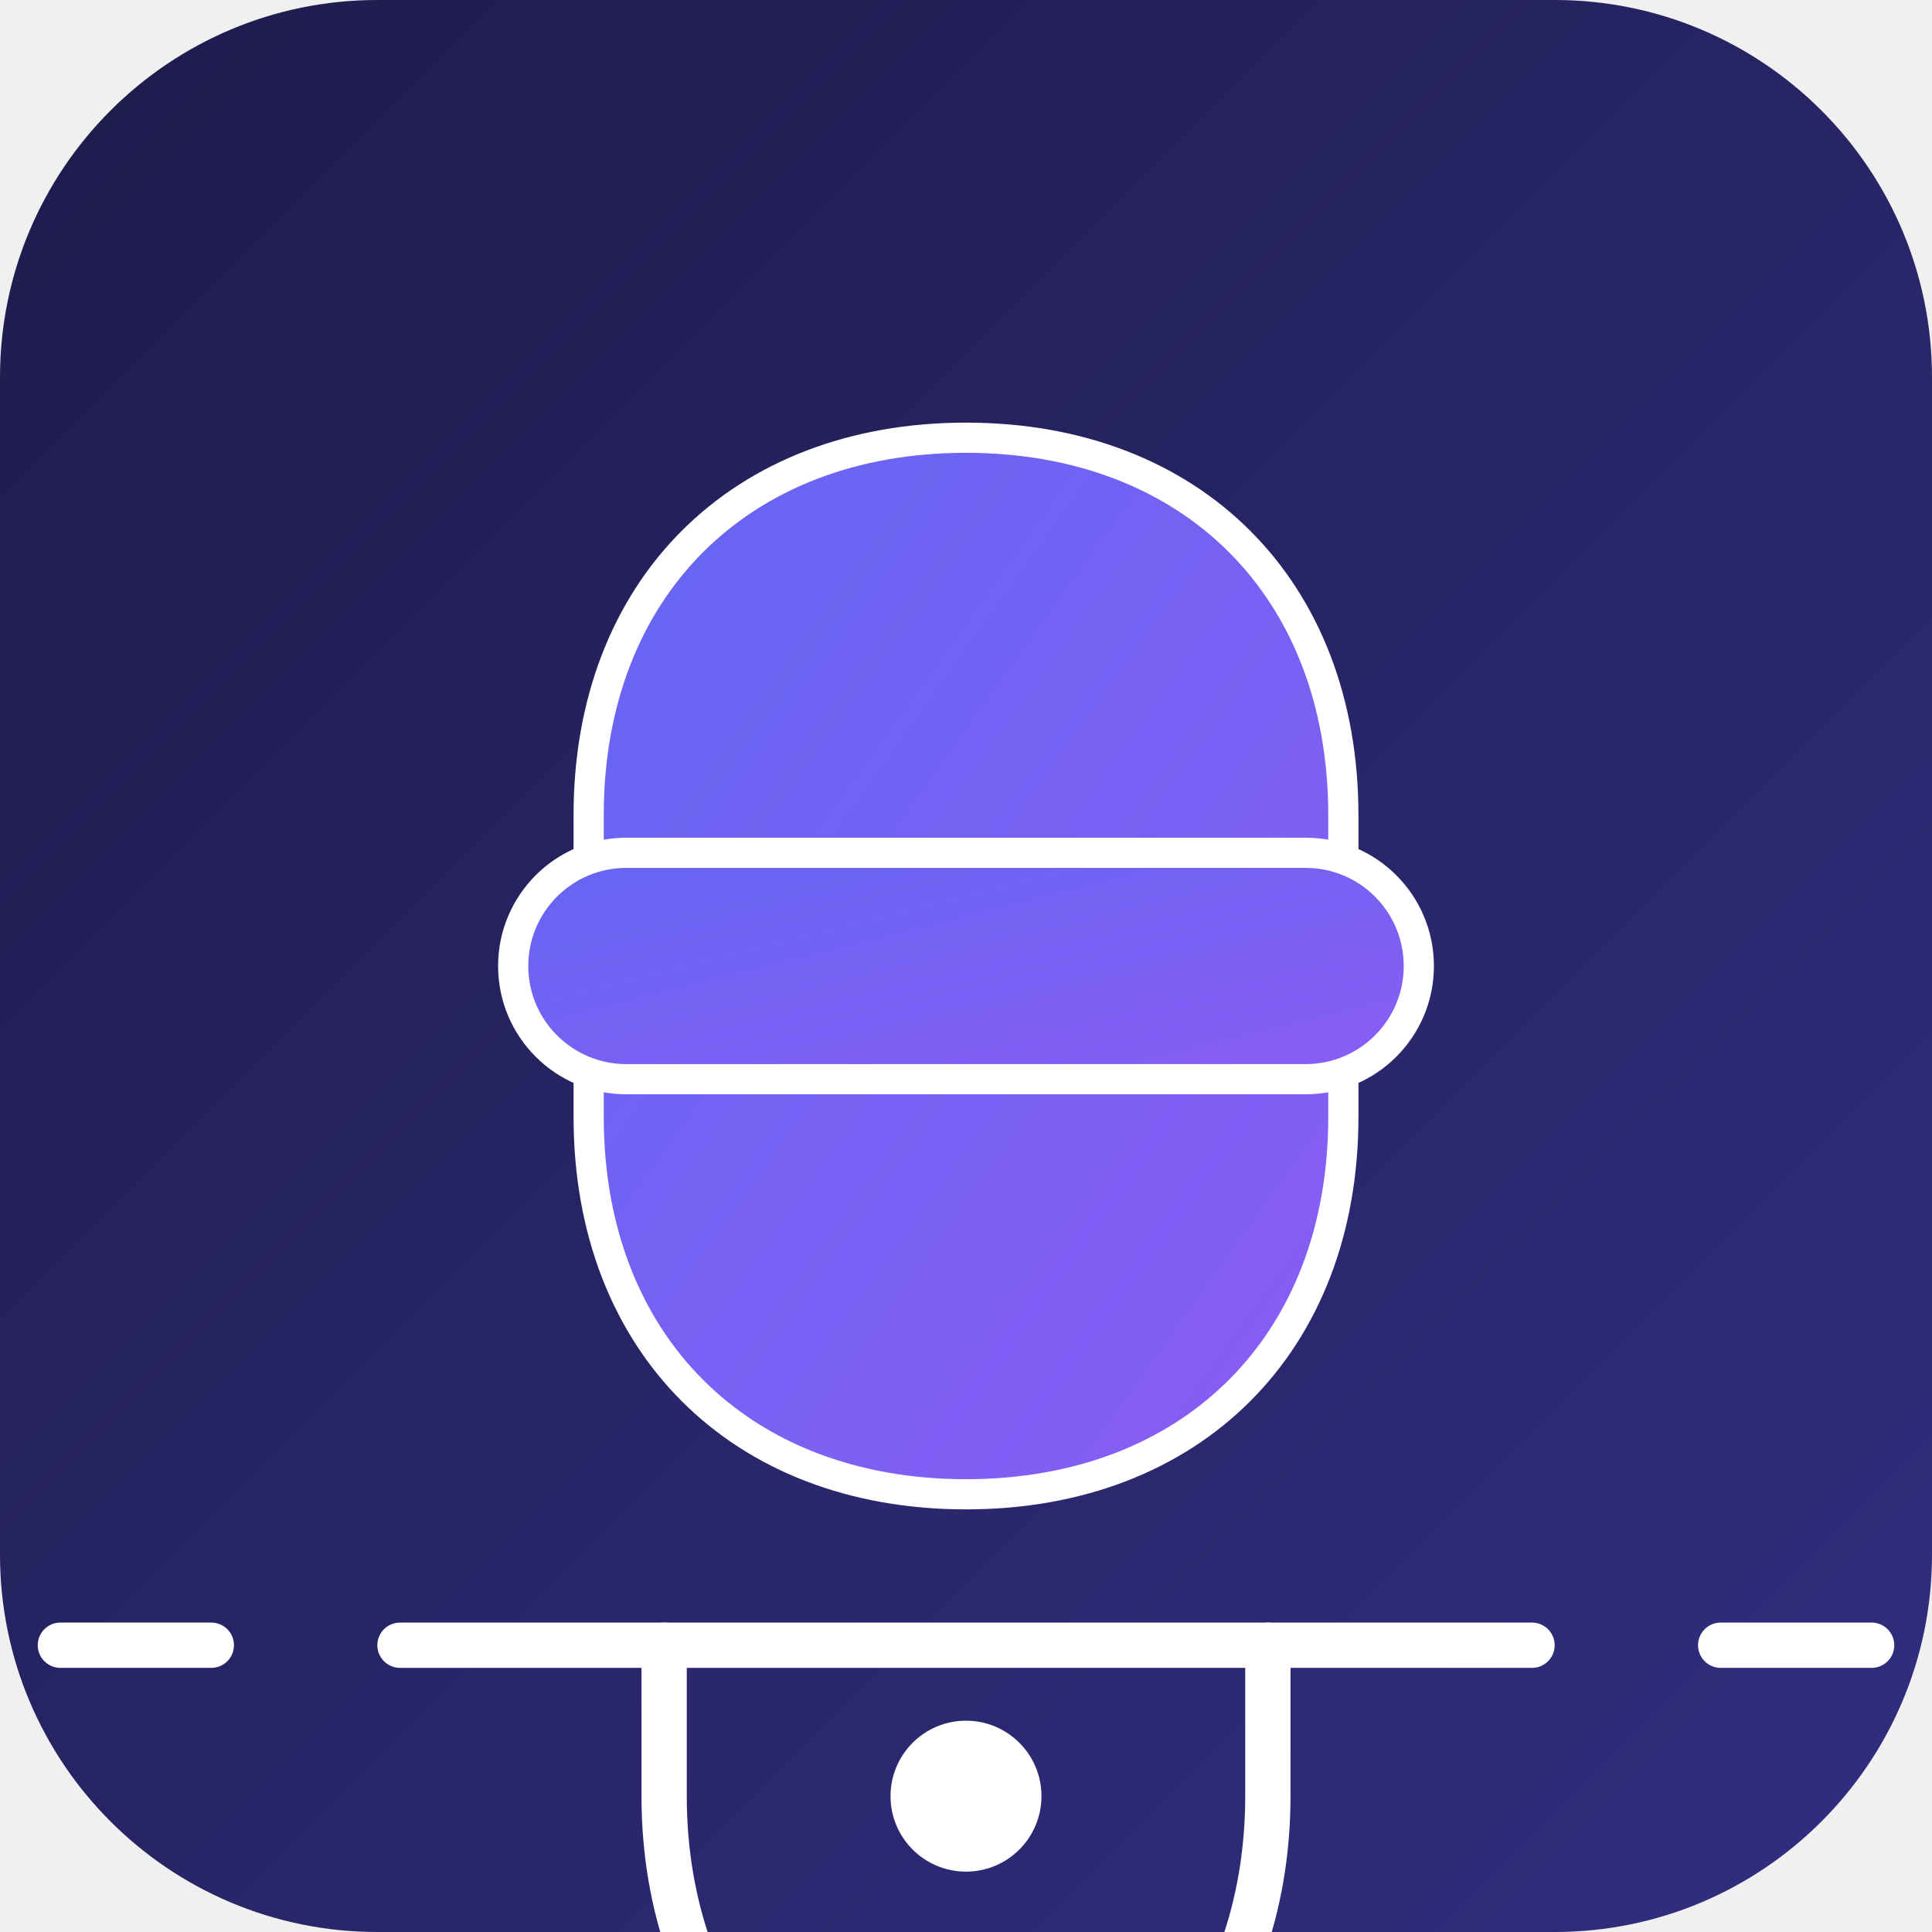
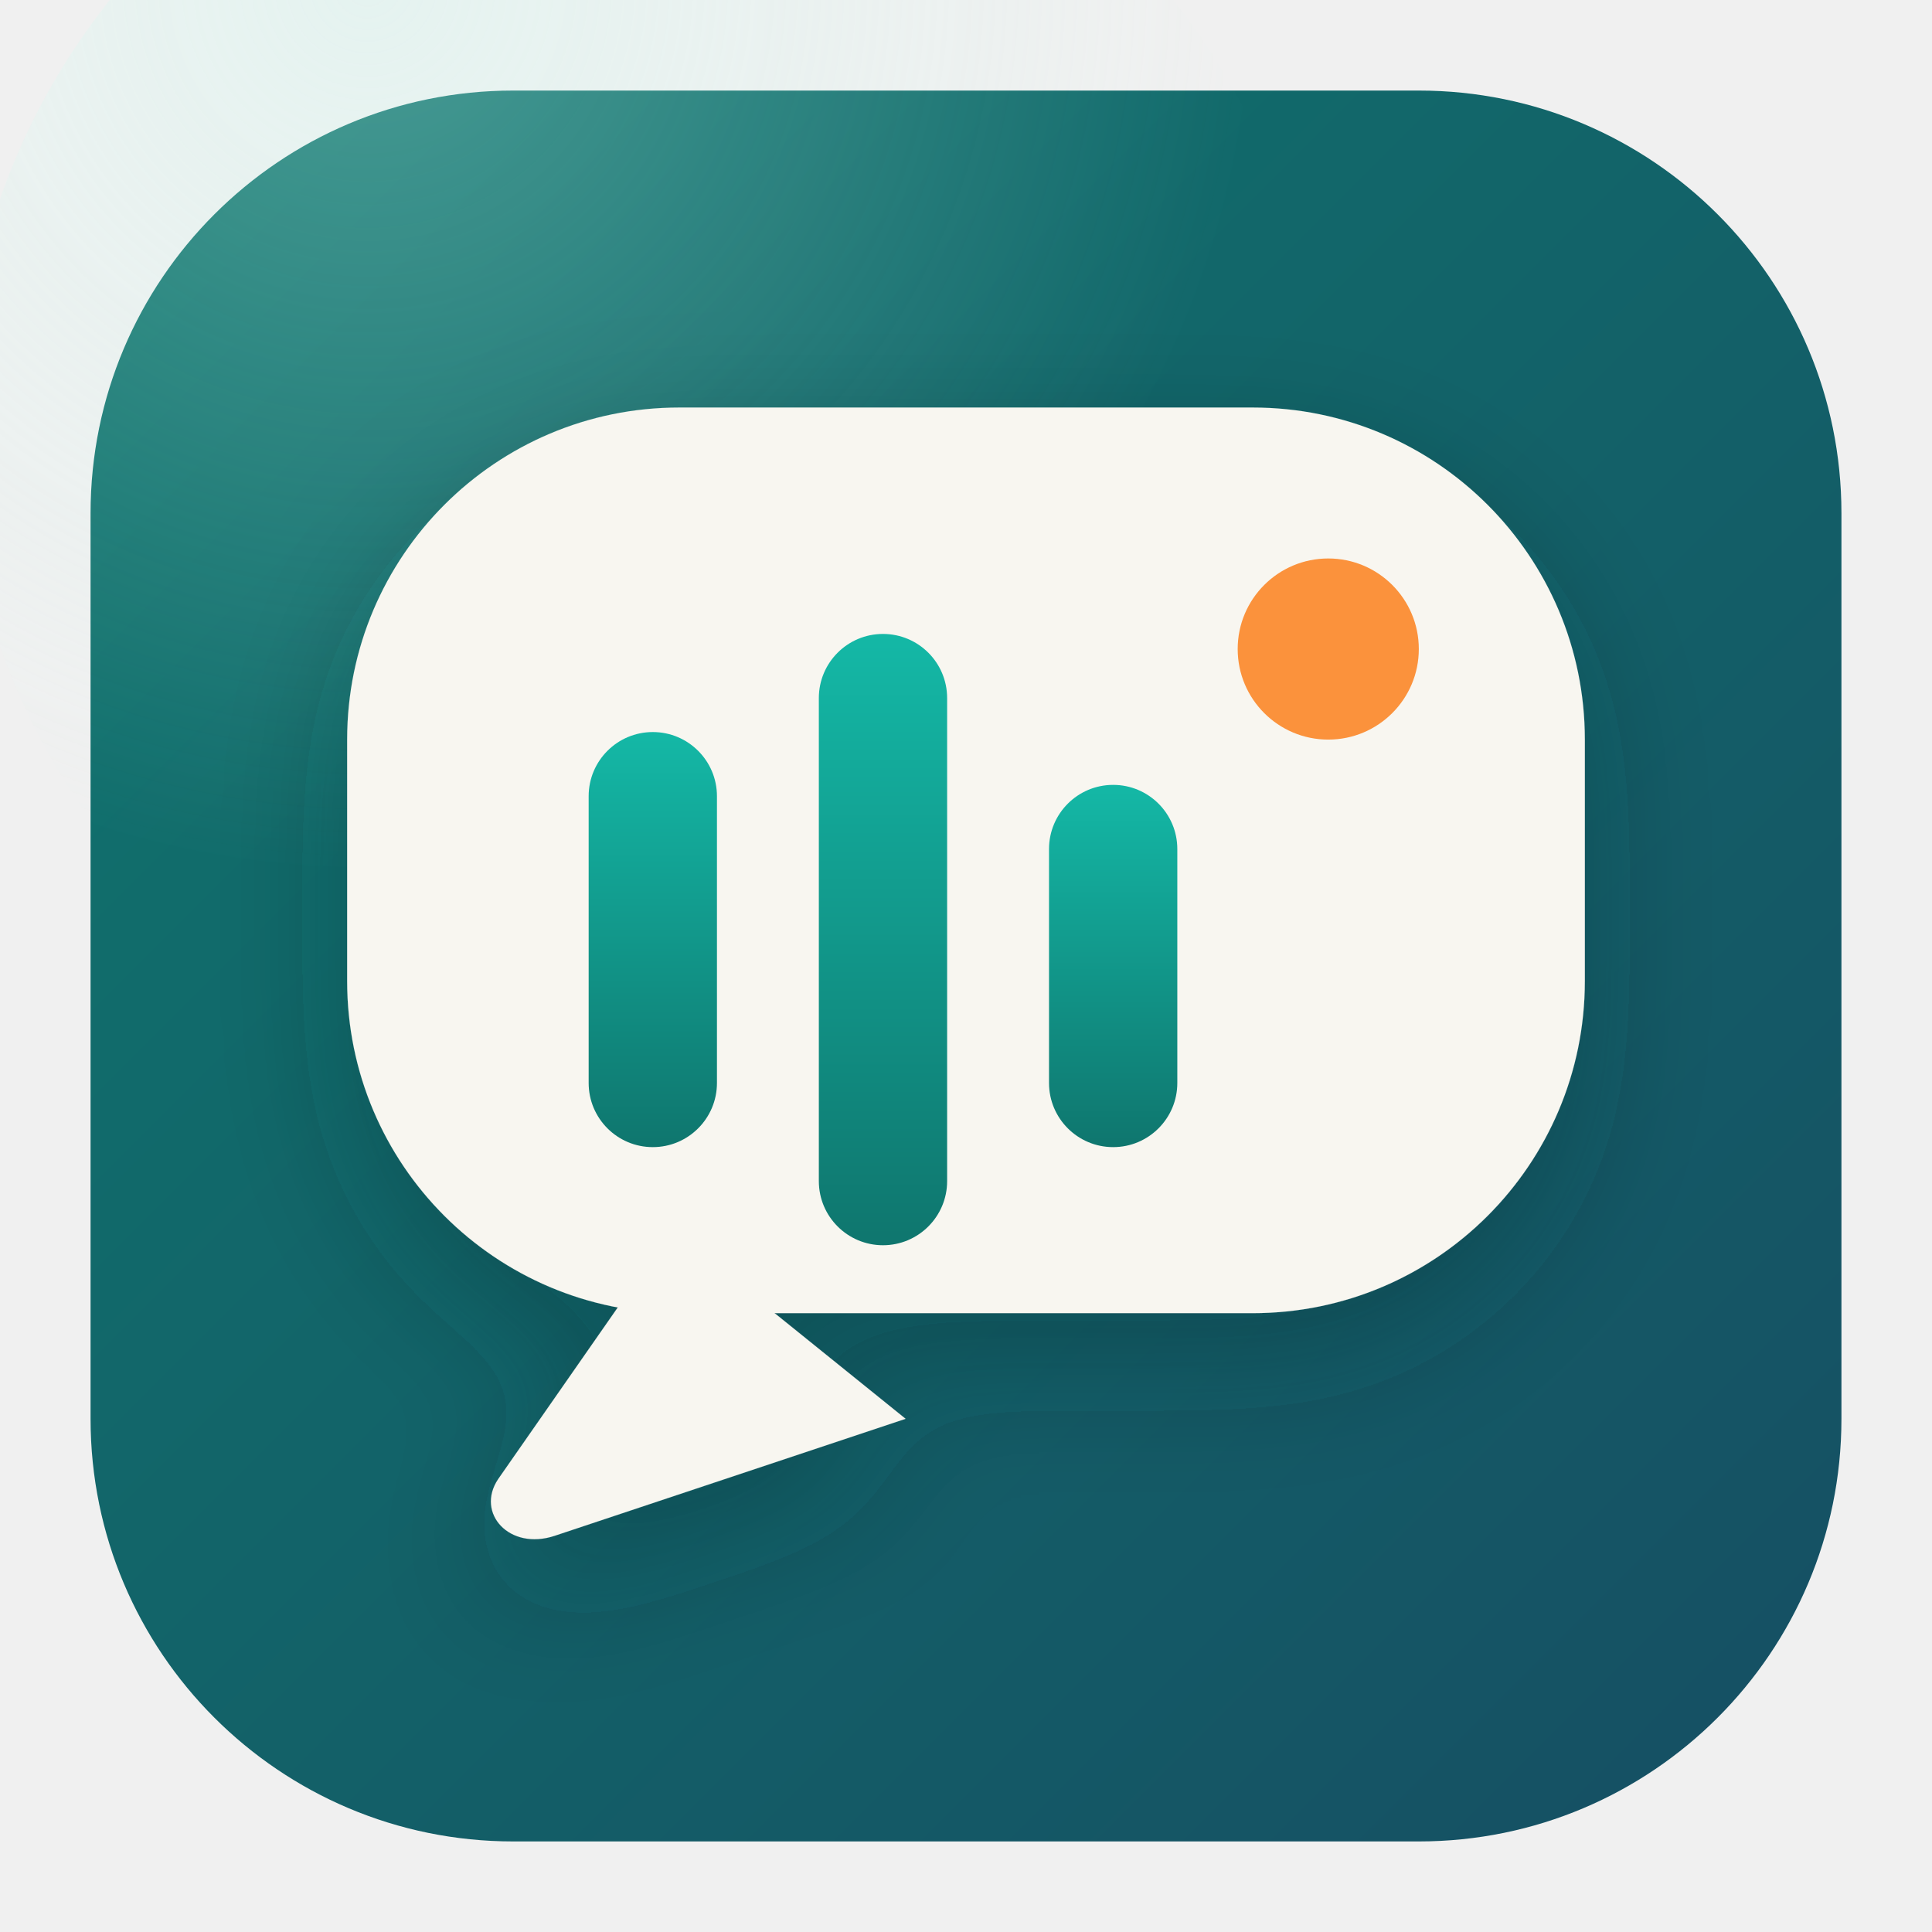
<svg xmlns="http://www.w3.org/2000/svg" viewBox="0 0 512 512" width="512" height="512">
  <defs>
-     <linearGradient id="micGradient" x1="0%" y1="0%" x2="100%" y2="100%">
-       <stop offset="0%" style="stop-color:#6366f1;stop-opacity:1" />
-       <stop offset="100%" style="stop-color:#8b5cf6;stop-opacity:1" />
+     <linearGradient id="bgGradient" x1="0%" y1="0%" x2="100%" y2="100%">
+       <stop offset="0%" stop-color="#0f766e" />
+       <stop offset="100%" stop-color="#164e63" />
    </linearGradient>
-     <linearGradient id="bgGradient" x1="0%" y1="0%" x2="100%" y2="100%">
-       <stop offset="0%" style="stop-color:#1e1b4b;stop-opacity:1" />
-       <stop offset="100%" style="stop-color:#312e81;stop-opacity:1" />
+     <linearGradient id="waveGradient" x1="0%" y1="0%" x2="0%" y2="100%">
+       <stop offset="0%" stop-color="#14b8a6" />
+       <stop offset="100%" stop-color="#0f766e" />
    </linearGradient>
+     <radialGradient id="glowGradient" cx="30%" cy="18%" r="65%">
+       <stop offset="0%" stop-color="#ccfbf1" stop-opacity="0.30" />
+       <stop offset="100%" stop-color="#ccfbf1" stop-opacity="0" />
+     </radialGradient>
+     <filter id="shadow" x="-20%" y="-20%" width="140%" height="140%">
+       <feDropShadow dx="0" dy="14" stdDeviation="18" flood-color="#042f2e" flood-opacity="0.28" />
+     </filter>
  </defs>
-   <rect x="0" y="0" width="512" height="512" rx="100" ry="100" fill="url(#bgGradient)" />
-   <g transform="translate(256, 256)">
-     <path d="M0 -140 C-60 -140 -100 -100 -100 -40 L-100 40 C-100 100 -60 140 0 140 C60 140 100 100 100 40 L100 -40 C100 -100 60 -140 0 -140 Z" fill="url(#micGradient)" stroke="#ffffff" stroke-width="8" />
-     <rect x="-120" y="-30" width="240" height="60" rx="30" fill="url(#micGradient)" stroke="#ffffff" stroke-width="8" />
-     <path d="M-80 180 L-80 220 C-80 280 -40 320 0 320 C40 320 80 280 80 220 L80 180" fill="none" stroke="#ffffff" stroke-width="12" stroke-linecap="round" />
-     <circle cx="0" cy="220" r="20" fill="#ffffff" />
-     <path d="M-150 180 L150 180" stroke="#ffffff" stroke-width="12" stroke-linecap="round" />
-     <path d="M-200 180 L-240 180" stroke="#ffffff" stroke-width="12" stroke-linecap="round" />
-     <path d="M200 180 L240 180" stroke="#ffffff" stroke-width="12" stroke-linecap="round" />
+   <rect x="24" y="24" width="464" height="464" rx="112" fill="url(#bgGradient)" />
+   <circle cx="170" cy="112" r="180" fill="url(#glowGradient)" />
+   <g filter="url(#shadow)">
+     <rect x="92" y="108" width="328" height="240" rx="88" fill="#f8f6f0" />
+     <path d="M178 326 L132 392 C126 401 135 411 147 407 L240 376 Z" fill="#f8f6f0" />
+   </g>
+   <g>
+     <rect x="156" y="194" width="34" height="110" rx="17" fill="url(#waveGradient)" />
+     <rect x="217" y="168" width="34" height="162" rx="17" fill="url(#waveGradient)" />
+     <rect x="278" y="208" width="34" height="96" rx="17" fill="url(#waveGradient)" />
+     <circle cx="352" cy="172" r="24" fill="#fb923c" />
  </g>
</svg>
